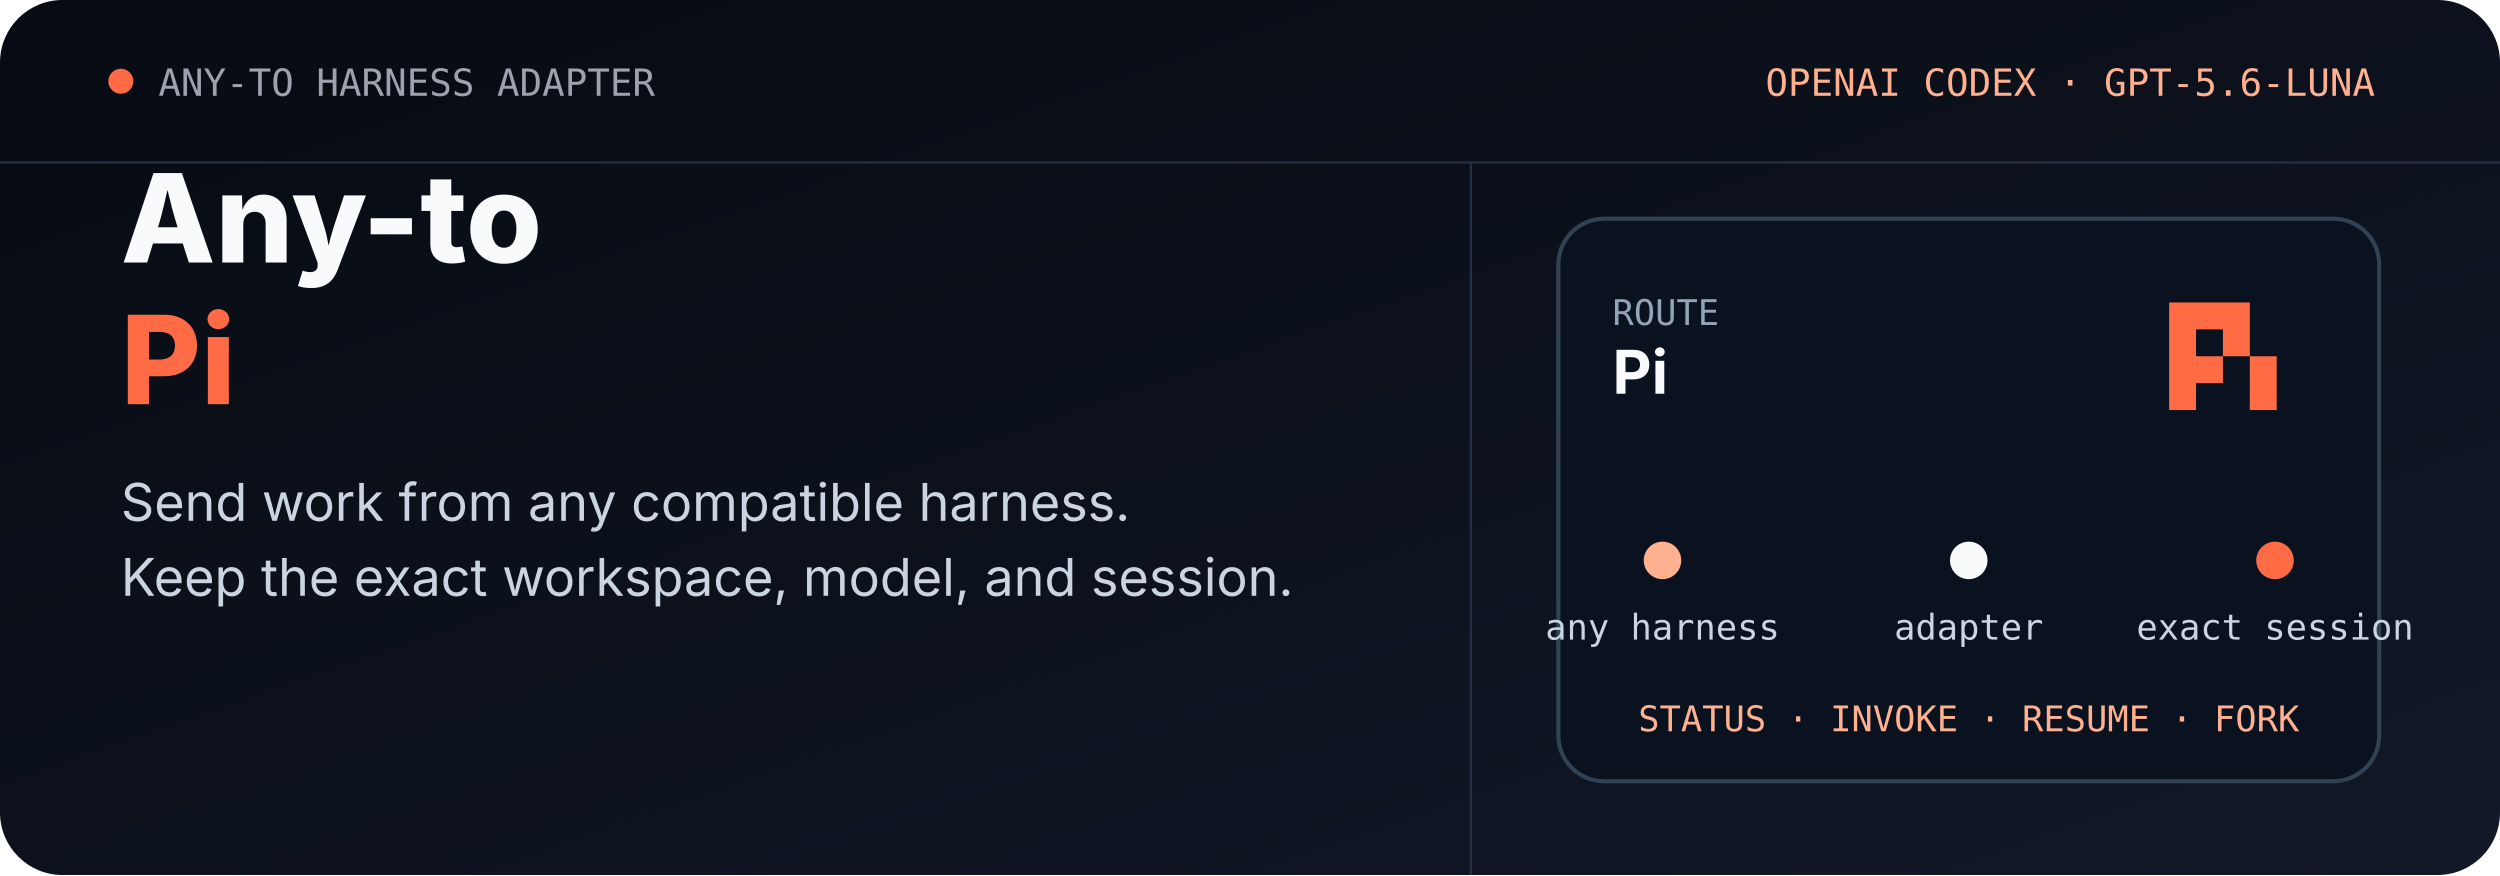
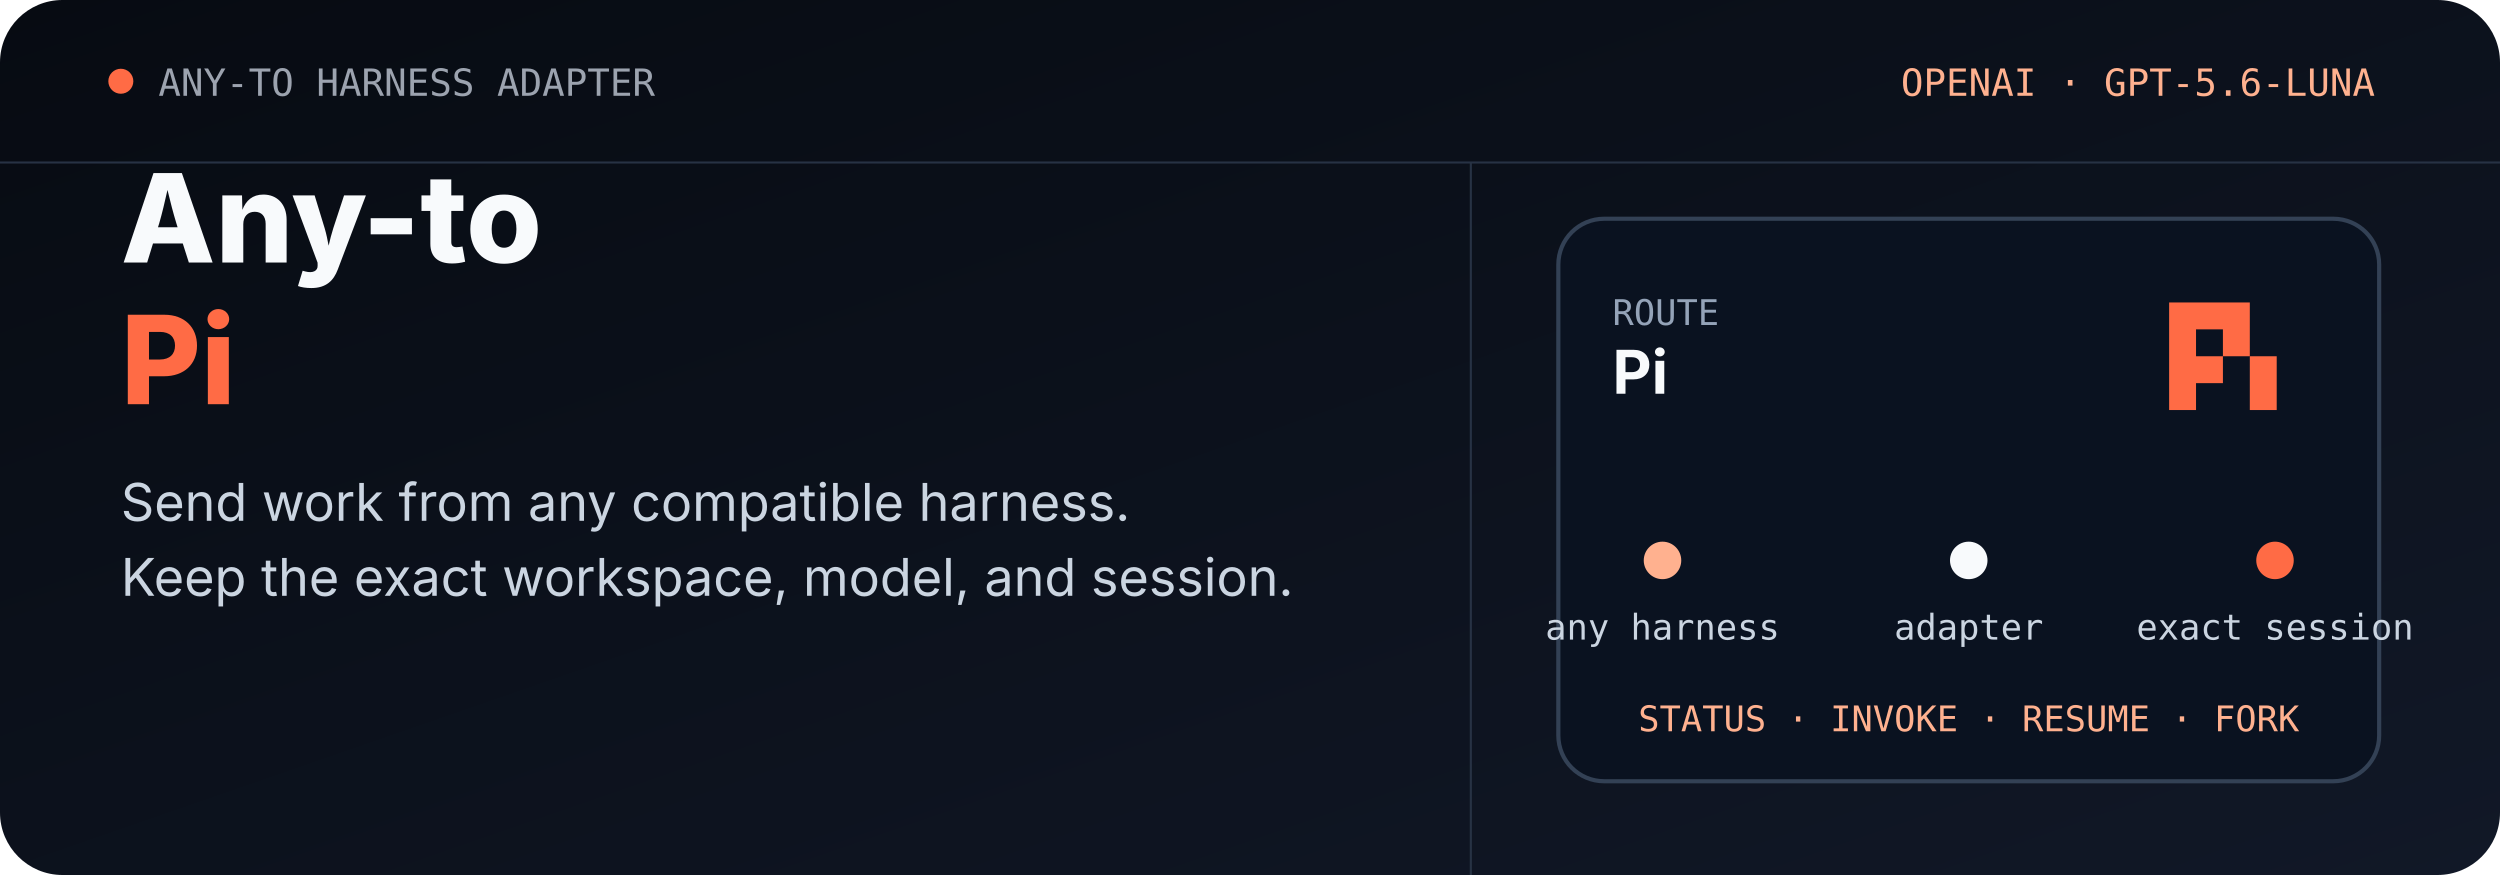
<svg xmlns="http://www.w3.org/2000/svg" width="1200" height="420" viewBox="0 0 1200 420" role="img" aria-labelledby="title desc">
  <defs>
    <linearGradient id="bg" x1="0" y1="0" x2="1" y2="1">
      <stop stop-color="#070B12" />
      <stop offset="1" stop-color="#111827" />
    </linearGradient>
    <linearGradient id="trace" x1="0" y1="0" x2="1" y2="0">
      <stop stop-color="#FFB18F" />
      <stop offset="1" stop-color="#FF6B45" />
    </linearGradient>
  </defs>
  <rect width="1200" height="420" rx="30" fill="url(#bg)" />
  <path d="M0 78H1200M706 78V420" stroke="#273244" />
  <g font-family="ui-monospace, SFMono-Regular, Consolas, monospace" font-size="18">
    <circle cx="58" cy="39" r="6" fill="#FF6B45" />
    <text x="76" y="46" fill="#9CA3AF">ANY-TO HARNESS ADAPTER</text>
-     <text x="1140" y="46" text-anchor="end" fill="#FFB18F">OPENAI CODEX · GPT-5.6-LUNA</text>
+     <text x="1140" y="46" text-anchor="end" fill="#FFB18F">OPENAI · GPT-5.6-LUNA</text>
  </g>
  <g transform="translate(58 126)" font-family="-apple-system, BlinkMacSystemFont, Segoe UI, sans-serif">
    <text x="0" y="0" fill="#F8FAFC" font-size="59" font-weight="760">Any-to</text>
    <text x="0" y="68" fill="#FF6B45" font-size="59" font-weight="760">Pi</text>
    <text x="0" y="124" fill="#CBD5E1" font-size="25">Send work from any compatible harness.</text>
    <text x="0" y="160" fill="#CBD5E1" font-size="25">Keep the exact workspace, model, and session.</text>
  </g>
  <g transform="translate(748 105)">
    <rect width="394" height="270" rx="22" fill="#0A1220" stroke="#334155" stroke-width="2" />
    <g transform="translate(275 22)" fill="#FF6B45">
      <svg width="88" height="88" viewBox="0 0 800 800">
        <path fill-rule="evenodd" d="M165.29 165.29H517.36V400H400V517.36H282.65V634.72H165.29ZM282.65 282.65V400H400V282.65Z" />
        <path d="M517.36 400H634.72V634.72H517.36Z" />
      </svg>
    </g>
    <text x="26" y="51" fill="#94A3B8" font-family="ui-monospace, SFMono-Regular, Consolas, monospace" font-size="17">ROUTE</text>
    <text x="26" y="84" fill="#F8FAFC" font-family="-apple-system, BlinkMacSystemFont, Segoe UI, sans-serif" font-size="29" font-weight="700">Pi</text>
    <path d="M50 164H344" stroke="url(#trace)" stroke-width="4" stroke-linecap="round" />
    <g font-family="ui-monospace, SFMono-Regular, Consolas, monospace" font-size="17" text-anchor="middle">
      <circle cx="50" cy="164" r="9" fill="#FFB18F" />
      <text x="50" y="202" fill="#CBD5E1">any harness</text>
      <circle cx="197" cy="164" r="9" fill="#F8FAFC" />
      <text x="197" y="202" fill="#CBD5E1">adapter</text>
      <circle cx="344" cy="164" r="9" fill="#FF6B45" />
      <text x="344" y="202" fill="#CBD5E1">exact session</text>
    </g>
    <text x="197" y="246" text-anchor="middle" fill="#FFB18F" font-family="ui-monospace, SFMono-Regular, Consolas, monospace" font-size="17">STATUS · INVOKE · RESUME · FORK</text>
  </g>
</svg>
